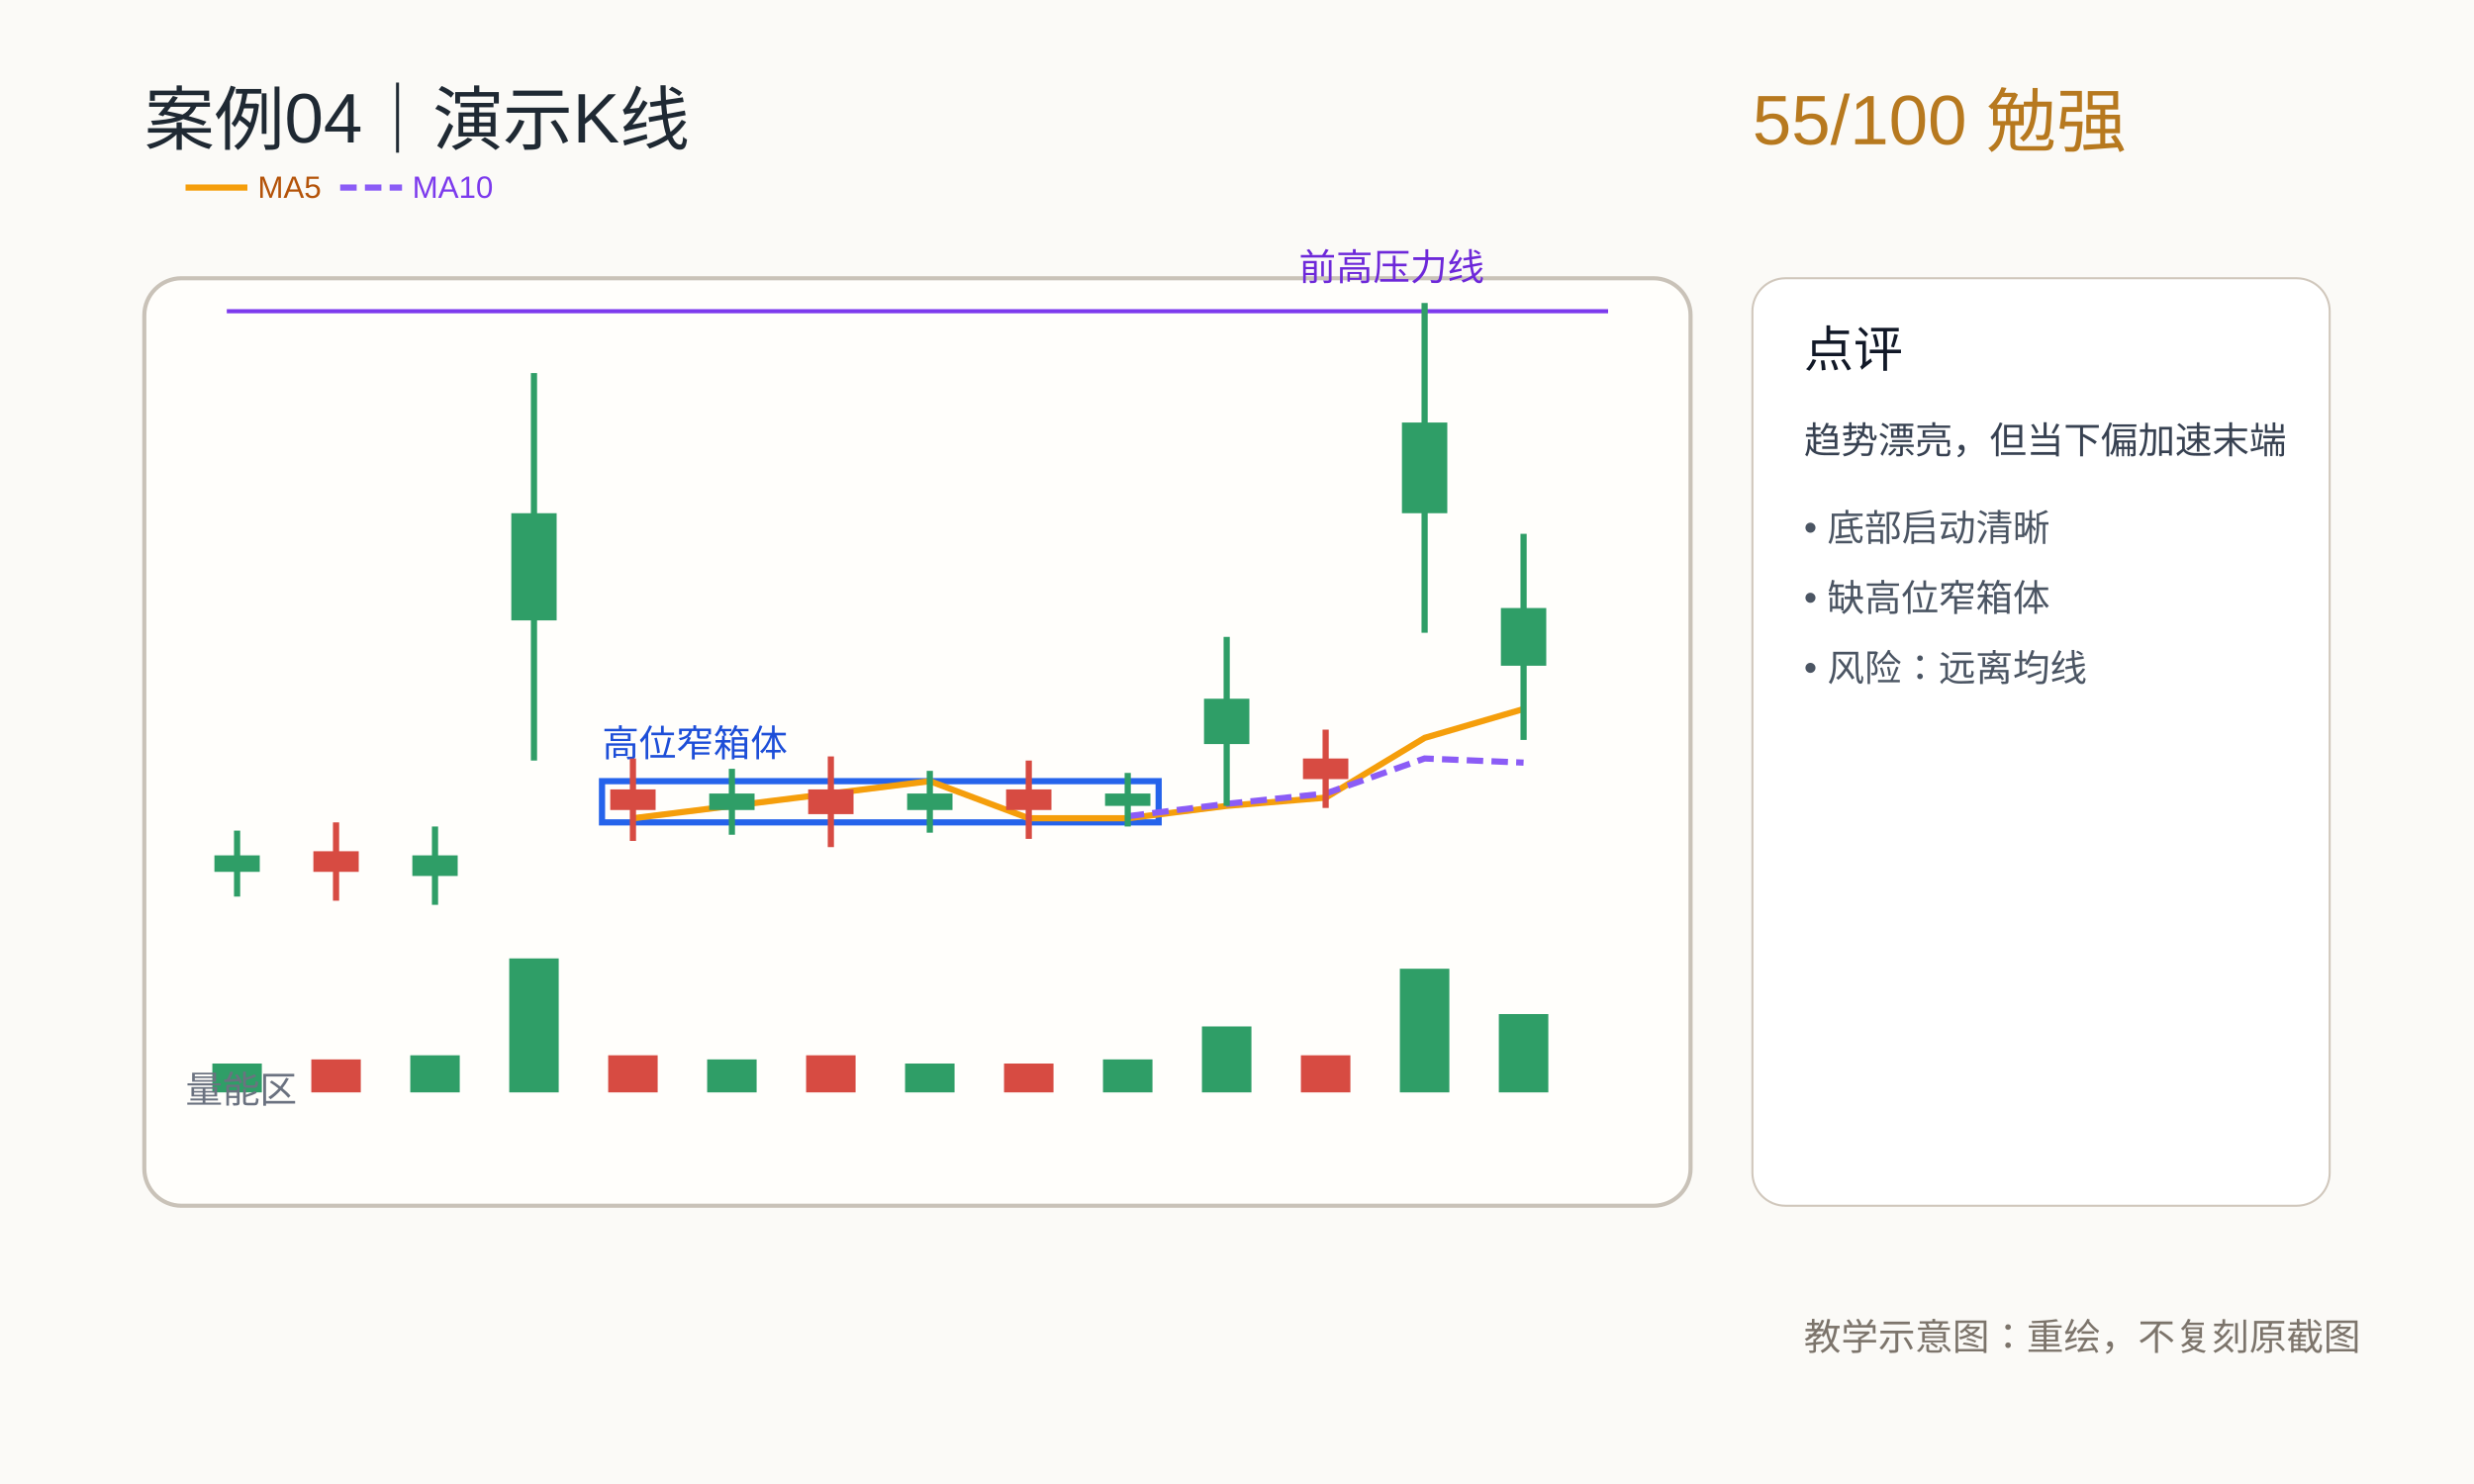
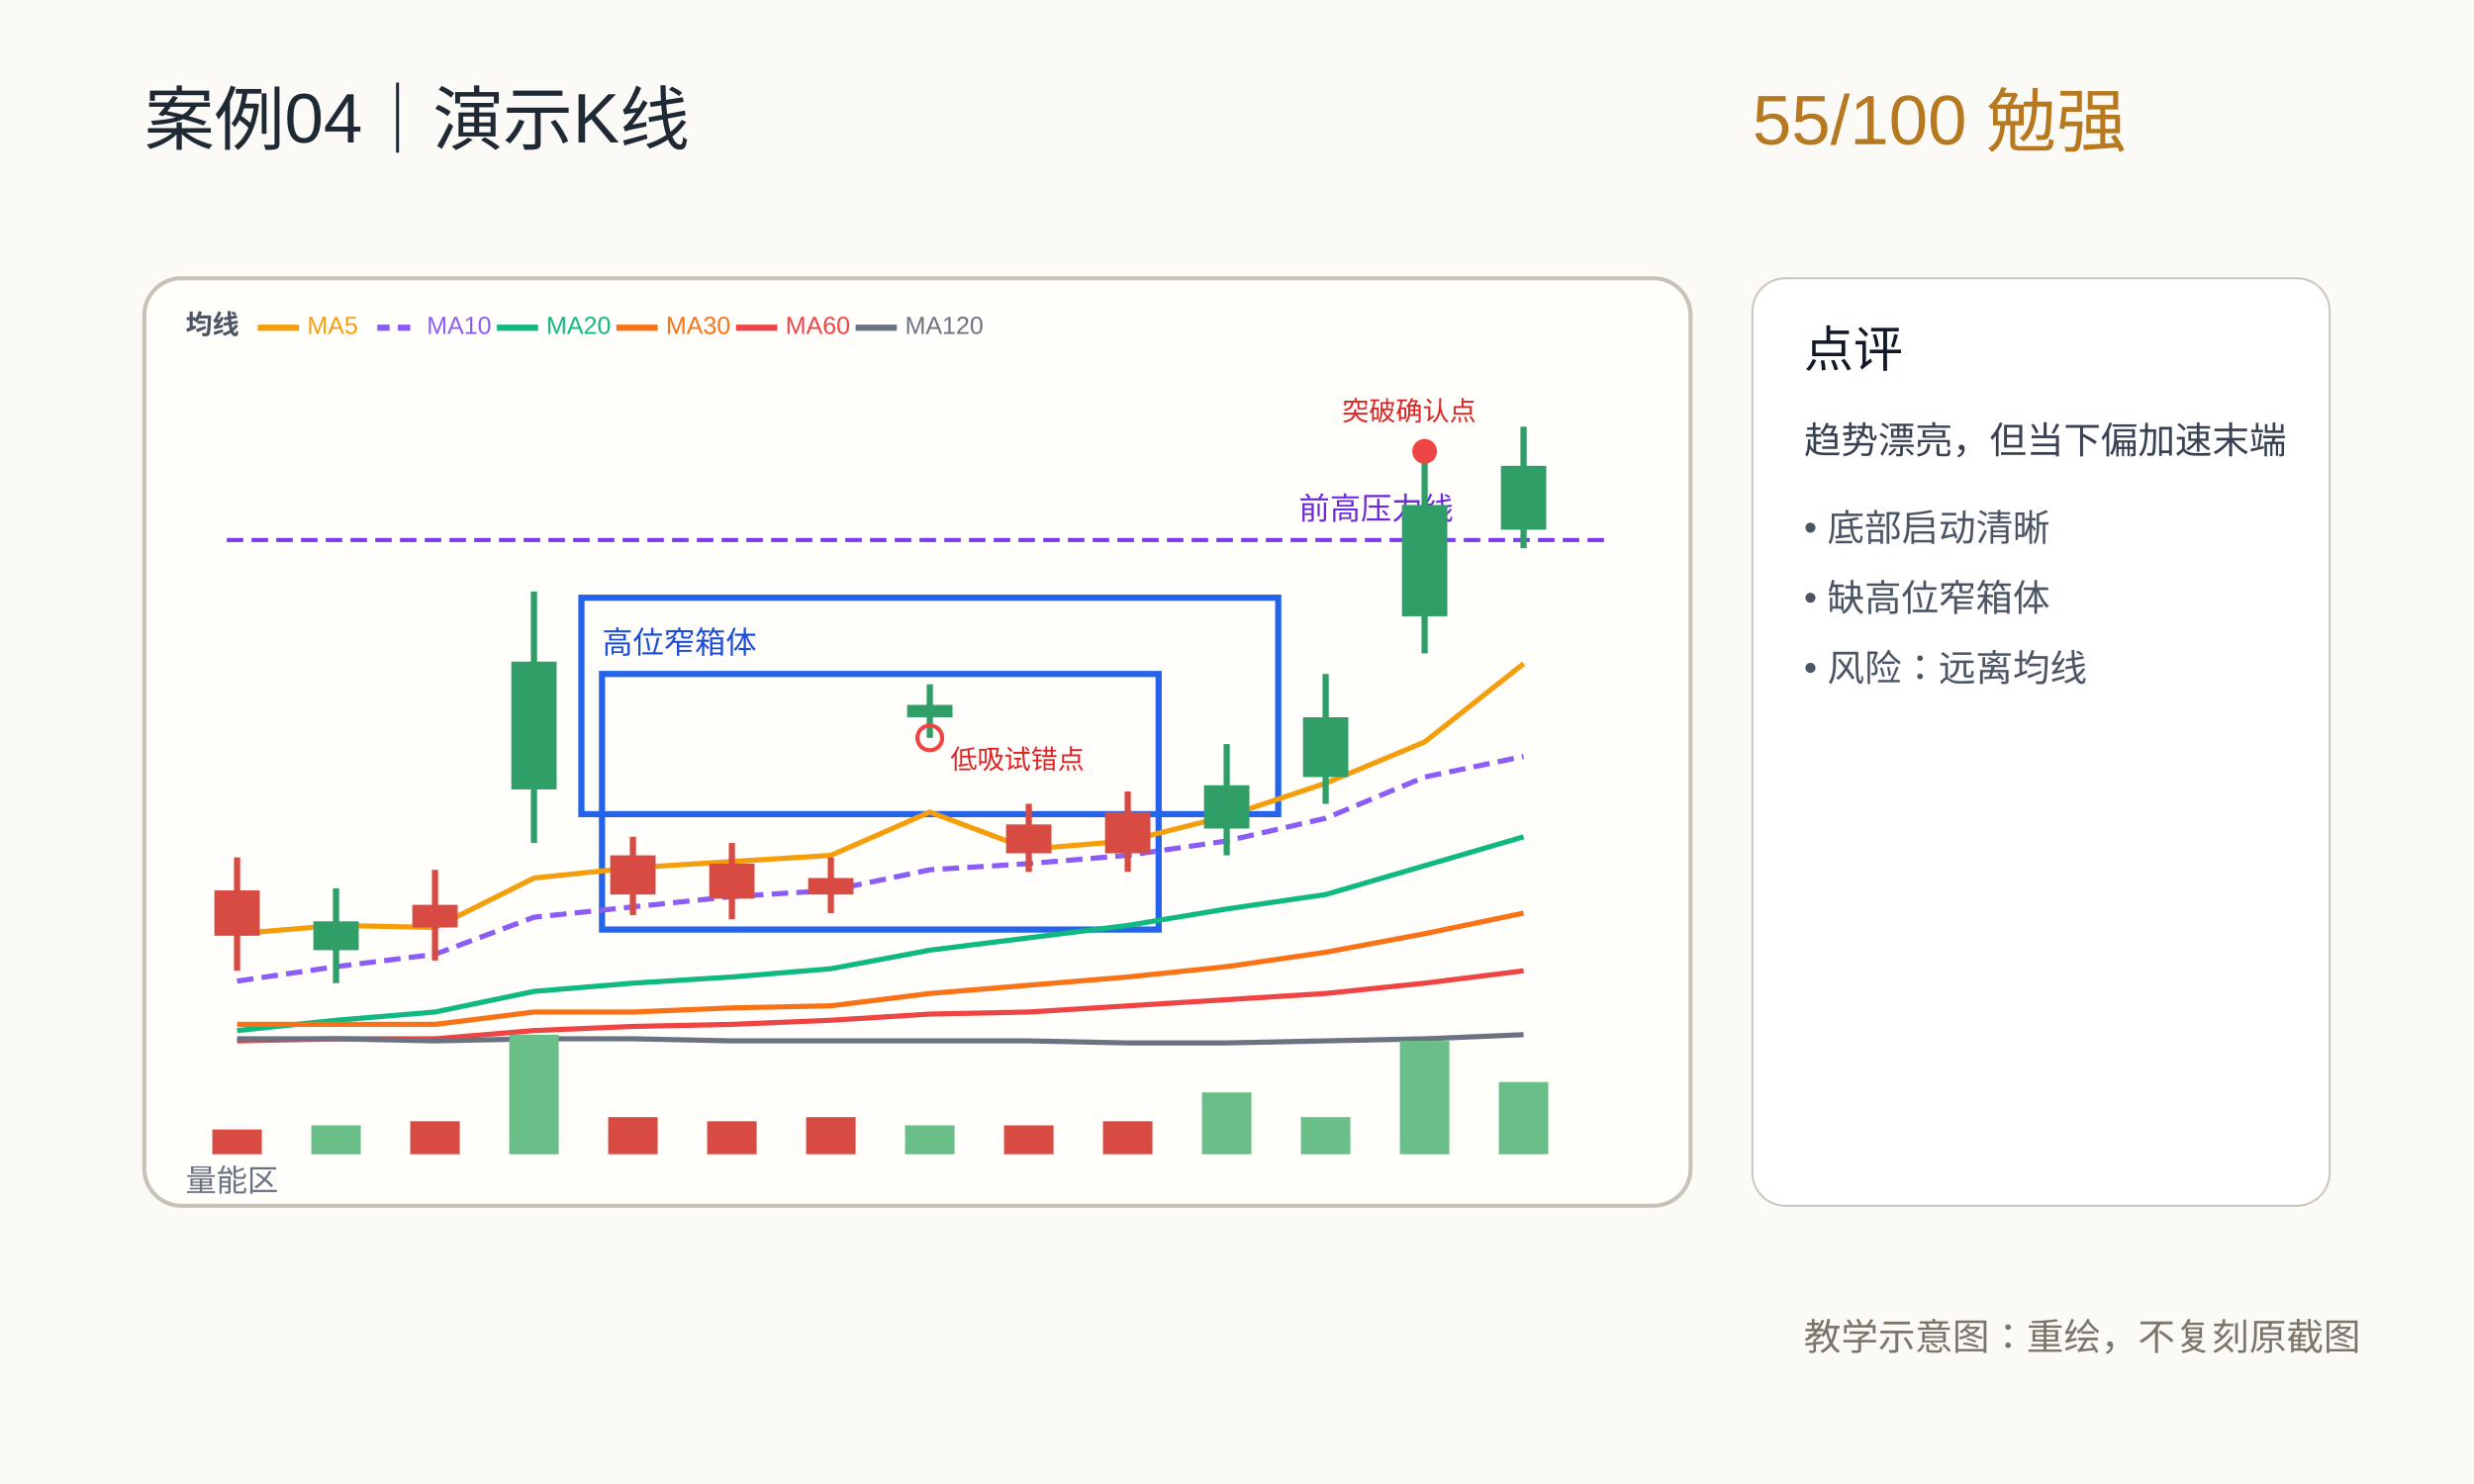
<svg xmlns="http://www.w3.org/2000/svg" width="1200" height="720" viewBox="0 0 1200 720">
  <rect width="1200" height="720" fill="#fbfaf7" />
  <rect x="70" y="135" width="750" height="450" rx="18" fill="#fffefb" stroke="#c9c2b8" stroke-width="2" />
  <text x="70" y="70" font-size="34" font-family="PingFang SC, Arial" fill="#1f2933">案例04｜演示K线</text>
  <text x="850" y="70" font-size="34" font-family="PingFang SC, Arial" fill="#b7791f">55/100  勉强</text>
-   <line x1="110" y1="151" x2="780" y2="151" stroke="#7c3aed" stroke-width="2" />
-   <text x="630" y="136" font-size="18" font-family="PingFang SC, Arial" fill="#6d28d9">前高压力线</text>
-   <rect x="292" y="379" width="270" height="20" fill="none" stroke="#2563eb" stroke-width="3" />
-   <text x="292" y="367" font-size="18" font-family="PingFang SC, Arial" fill="#1d4ed8">高位窄箱体</text>
-   <polyline points="307,397 355,391 403,385 451,379 499,397 547,397 595,391 643,387 691,358 739,344" fill="none" stroke="#f59e0b" stroke-width="3" />
-   <polyline points="547,396 595,390 643,385 691,368 739,370" fill="none" stroke="#8b5cf6" stroke-width="3" stroke-dasharray="8,4" />
-   <line x1="90" y1="91" x2="120" y2="91" stroke="#f59e0b" stroke-width="3" />
-   <text x="125" y="96" font-size="15" font-family="PingFang SC, Arial" fill="#b45309">MA5</text>
-   <line x1="165" y1="91" x2="195" y2="91" stroke="#8b5cf6" stroke-width="3" stroke-dasharray="8,4" />
-   <text x="200" y="96" font-size="15" font-family="PingFang SC, Arial" fill="#7c3aed">MA10</text>
-   <line x1="115" y1="403" x2="115" y2="435" stroke="#2f9e67" stroke-width="3" />
-   <rect x="104" y="415" width="22" height="8" fill="#2f9e67" />
-   <line x1="163" y1="399" x2="163" y2="437" stroke="#d74b42" stroke-width="3" />
-   <rect x="152" y="413" width="22" height="10" fill="#d74b42" />
-   <line x1="211" y1="401" x2="211" y2="439" stroke="#2f9e67" stroke-width="3" />
-   <rect x="200" y="415" width="22" height="10" fill="#2f9e67" />
-   <line x1="259" y1="181" x2="259" y2="369" stroke="#2f9e67" stroke-width="3" />
-   <rect x="248" y="249" width="22" height="52" fill="#2f9e67" />
-   <line x1="307" y1="368" x2="307" y2="408" stroke="#d74b42" stroke-width="3" />
-   <rect x="296" y="383" width="22" height="10" fill="#d74b42" />
-   <line x1="355" y1="373" x2="355" y2="405" stroke="#2f9e67" stroke-width="3" />
-   <rect x="344" y="385" width="22" height="8" fill="#2f9e67" />
-   <line x1="403" y1="367" x2="403" y2="411" stroke="#d74b42" stroke-width="3" />
-   <rect x="392" y="383" width="22" height="12" fill="#d74b42" />
-   <line x1="451" y1="374" x2="451" y2="404" stroke="#2f9e67" stroke-width="3" />
-   <rect x="440" y="385" width="22" height="8" fill="#2f9e67" />
-   <line x1="499" y1="369" x2="499" y2="407" stroke="#d74b42" stroke-width="3" />
-   <rect x="488" y="383" width="22" height="10" fill="#d74b42" />
-   <line x1="547" y1="375" x2="547" y2="401" stroke="#2f9e67" stroke-width="3" />
-   <rect x="536" y="385" width="22" height="6" fill="#2f9e67" />
-   <line x1="595" y1="309" x2="595" y2="391" stroke="#2f9e67" stroke-width="3" />
-   <rect x="584" y="339" width="22" height="22" fill="#2f9e67" />
-   <line x1="643" y1="354" x2="643" y2="392" stroke="#d74b42" stroke-width="3" />
-   <rect x="632" y="368" width="22" height="10" fill="#d74b42" />
-   <line x1="691" y1="147" x2="691" y2="307" stroke="#2f9e67" stroke-width="3" />
-   <rect x="680" y="205" width="22" height="44" fill="#2f9e67" />
-   <line x1="739" y1="259" x2="739" y2="359" stroke="#2f9e67" stroke-width="3" />
-   <rect x="728" y="295" width="22" height="28" fill="#2f9e67" />
-   <rect x="103" y="516" width="24" height="14" fill="#2f9e67" />
-   <rect x="151" y="514" width="24" height="16" fill="#d74b42" />
-   <rect x="199" y="512" width="24" height="18" fill="#2f9e67" />
-   <rect x="247" y="465" width="24" height="65" fill="#2f9e67" />
-   <rect x="295" y="512" width="24" height="18" fill="#d74b42" />
-   <rect x="343" y="514" width="24" height="16" fill="#2f9e67" />
-   <rect x="391" y="512" width="24" height="18" fill="#d74b42" />
-   <rect x="439" y="516" width="24" height="14" fill="#2f9e67" />
-   <rect x="487" y="516" width="24" height="14" fill="#d74b42" />
-   <rect x="535" y="514" width="24" height="16" fill="#2f9e67" />
-   <rect x="583" y="498" width="24" height="32" fill="#2f9e67" />
-   <rect x="631" y="512" width="24" height="18" fill="#d74b42" />
-   <rect x="679" y="470" width="24" height="60" fill="#2f9e67" />
-   <rect x="727" y="492" width="24" height="38" fill="#2f9e67" />
-   <text x="90" y="535" font-size="18" font-family="PingFang SC, Arial" fill="#6b7280">量能区</text>
+   <rect x="282" y="290" width="338" height="105" fill="none" stroke="#2563eb" stroke-width="3" />
+   <text x="90" y="162" font-size="13" font-family="PingFang SC, Arial" fill="#4b5563" font-weight="bold">均线</text>
+   <line x1="125" y1="159" x2="145" y2="159" stroke="#f59e0b" stroke-width="3" />
+   <text x="149" y="162" font-size="12" font-family="PingFang SC, Arial" fill="#f59e0b">MA5</text>
+   <line x1="183" y1="159" x2="203" y2="159" stroke="#8b5cf6" stroke-width="3" stroke-dasharray="6,4" />
+   <text x="207" y="162" font-size="12" font-family="PingFang SC, Arial" fill="#8b5cf6">MA10</text>
+   <line x1="241" y1="159" x2="261" y2="159" stroke="#10b981" stroke-width="3" />
+   <text x="265" y="162" font-size="12" font-family="PingFang SC, Arial" fill="#10b981">MA20</text>
+   <line x1="299" y1="159" x2="319" y2="159" stroke="#f97316" stroke-width="3" />
+   <text x="323" y="162" font-size="12" font-family="PingFang SC, Arial" fill="#f97316">MA30</text>
+   <line x1="357" y1="159" x2="377" y2="159" stroke="#ef4444" stroke-width="3" />
+   <text x="381" y="162" font-size="12" font-family="PingFang SC, Arial" fill="#ef4444">MA60</text>
+   <line x1="415" y1="159" x2="435" y2="159" stroke="#6b7280" stroke-width="3" />
+   <text x="439" y="162" font-size="12" font-family="PingFang SC, Arial" fill="#6b7280">MA120</text>
+   <line x1="110" y1="262" x2="780" y2="262" stroke="#7c3aed" stroke-width="2" stroke-dasharray="8,4" />
+   <text x="630" y="252" font-size="15" font-family="PingFang SC, Arial" fill="#6d28d9">前高压力线</text>
+   <rect x="292" y="327" width="270" height="124" fill="none" stroke="#2563eb" stroke-width="3" />
+   <text x="292" y="317" font-size="15" font-family="PingFang SC, Arial" fill="#1d4ed8">高位窄箱体</text>
+   <polyline points="115,453 163,449 211,450 259,426 307,421 355,418 403,415 451,394 499,412 547,408 595,396 643,380 691,360 739,322" fill="none" stroke="#f59e0b" stroke-width="2.5" />
+   <polyline points="115,476 163,469 211,463 259,445 307,440 355,435 403,432 451,422 499,419 547,415 595,408 643,397 691,377 739,367" fill="none" stroke="#8b5cf6" stroke-width="2.5" stroke-dasharray="8,4" />
+   <polyline points="115,500 163,495 211,491 259,481 307,477 355,474 403,470 451,461 499,455 547,449 595,441 643,434 691,420 739,406" fill="none" stroke="#10b981" stroke-width="2.5" />
+   <polyline points="115,497 163,497 211,497 259,491 307,491 355,489 403,488 451,482 499,478 547,474 595,469 643,462 691,453 739,443" fill="none" stroke="#f97316" stroke-width="2.5" />
+   <polyline points="115,505 163,504 211,504 259,500 307,498 355,497 403,495 451,492 499,491 547,488 595,485 643,482 691,477 739,471" fill="none" stroke="#ef4444" stroke-width="2.5" />
+   <polyline points="115,504 163,504 211,505 259,504 307,504 355,505 403,505 451,505 499,505 547,506 595,506 643,505 691,504 739,502" fill="none" stroke="#6b7280" stroke-width="2.5" />
+   <line x1="115" y1="416" x2="115" y2="471" stroke="#d74b42" stroke-width="3" />
+   <rect x="104" y="432" width="22" height="22" fill="#d74b42" />
+   <line x1="163" y1="431" x2="163" y2="477" stroke="#2f9e67" stroke-width="3" />
+   <rect x="152" y="447" width="22" height="14" fill="#2f9e67" />
+   <line x1="211" y1="422" x2="211" y2="466" stroke="#d74b42" stroke-width="3" />
+   <rect x="200" y="439" width="22" height="11" fill="#d74b42" />
+   <line x1="259" y1="287" x2="259" y2="409" stroke="#2f9e67" stroke-width="3" />
+   <rect x="248" y="321" width="22" height="62" fill="#2f9e67" />
+   <line x1="307" y1="406" x2="307" y2="444" stroke="#d74b42" stroke-width="3" />
+   <rect x="296" y="415" width="22" height="19" fill="#d74b42" />
+   <line x1="355" y1="409" x2="355" y2="446" stroke="#d74b42" stroke-width="3" />
+   <rect x="344" y="419" width="22" height="17" fill="#d74b42" />
+   <line x1="403" y1="416" x2="403" y2="443" stroke="#d74b42" stroke-width="3" />
+   <rect x="392" y="426" width="22" height="8" fill="#d74b42" />
+   <line x1="451" y1="332" x2="451" y2="358" stroke="#2f9e67" stroke-width="3" />
+   <rect x="440" y="342" width="22" height="6" fill="#2f9e67" />
+   <line x1="499" y1="390" x2="499" y2="423" stroke="#d74b42" stroke-width="3" />
+   <rect x="488" y="400" width="22" height="14" fill="#d74b42" />
+   <line x1="547" y1="384" x2="547" y2="423" stroke="#d74b42" stroke-width="3" />
+   <rect x="536" y="394" width="22" height="20" fill="#d74b42" />
+   <line x1="595" y1="361" x2="595" y2="415" stroke="#2f9e67" stroke-width="3" />
+   <rect x="584" y="381" width="22" height="21" fill="#2f9e67" />
+   <line x1="643" y1="327" x2="643" y2="390" stroke="#2f9e67" stroke-width="3" />
+   <rect x="632" y="348" width="22" height="29" fill="#2f9e67" />
+   <line x1="691" y1="219" x2="691" y2="317" stroke="#2f9e67" stroke-width="3" />
+   <rect x="680" y="245" width="22" height="54" fill="#2f9e67" />
+   <line x1="739" y1="207" x2="739" y2="266" stroke="#2f9e67" stroke-width="3" />
+   <rect x="728" y="226" width="22" height="31" fill="#2f9e67" />
+   <rect x="103" y="548" width="24" height="12" fill="#d74b42" />
+   <rect x="151" y="546" width="24" height="14" fill="#6abf88" />
+   <rect x="199" y="544" width="24" height="16" fill="#d74b42" />
+   <rect x="247" y="502" width="24" height="58" fill="#6abf88" />
+   <rect x="295" y="542" width="24" height="18" fill="#d74b42" />
+   <rect x="343" y="544" width="24" height="16" fill="#d74b42" />
+   <rect x="391" y="542" width="24" height="18" fill="#d74b42" />
+   <rect x="439" y="546" width="24" height="14" fill="#6abf88" />
+   <rect x="487" y="546" width="24" height="14" fill="#d74b42" />
+   <rect x="535" y="544" width="24" height="16" fill="#d74b42" />
+   <rect x="583" y="530" width="24" height="30" fill="#6abf88" />
+   <rect x="631" y="542" width="24" height="18" fill="#6abf88" />
+   <rect x="679" y="505" width="24" height="55" fill="#6abf88" />
+   <rect x="727" y="525" width="24" height="35" fill="#6abf88" />
+   <text x="90" y="578" font-size="15" font-family="PingFang SC, Arial" fill="#6b7280">量能区</text>
+   <circle cx="451" cy="358" r="6" fill="none" stroke="#ef4444" stroke-width="2" />
+   <text x="461" y="373" font-size="13" font-family="PingFang SC, Arial" fill="#dc2626">低吸试错点</text>
+   <circle cx="691" cy="219" r="6" fill="#ef4444" stroke="none" />
+   <text x="651" y="204" font-size="13" font-family="PingFang SC, Arial" fill="#dc2626">突破确认点</text>
  <rect x="850" y="135" width="280" height="450" rx="16" fill="#ffffff" stroke="#d0c7bc" />
  <text x="875" y="178" font-size="24" font-family="PingFang SC, Arial" fill="#111827">点评</text>
  <text x="875" y="220" font-size="18" font-family="PingFang SC, Arial" fill="#374151">趋势漂亮，但当下偏加速末端</text>
  <text x="875" y="262" font-size="18" font-family="PingFang SC, Arial" fill="#4b5563">• 底部启动清晰</text>
  <text x="875" y="296" font-size="18" font-family="PingFang SC, Arial" fill="#4b5563">• 缺高位窄箱体</text>
  <text x="875" y="330" font-size="18" font-family="PingFang SC, Arial" fill="#4b5563">• 风险：远离均线</text>
  <text x="875" y="655" font-size="18" font-family="PingFang SC, Arial" fill="#7c746b">教学示意图：重绘，不复刻原截图</text>
</svg>
